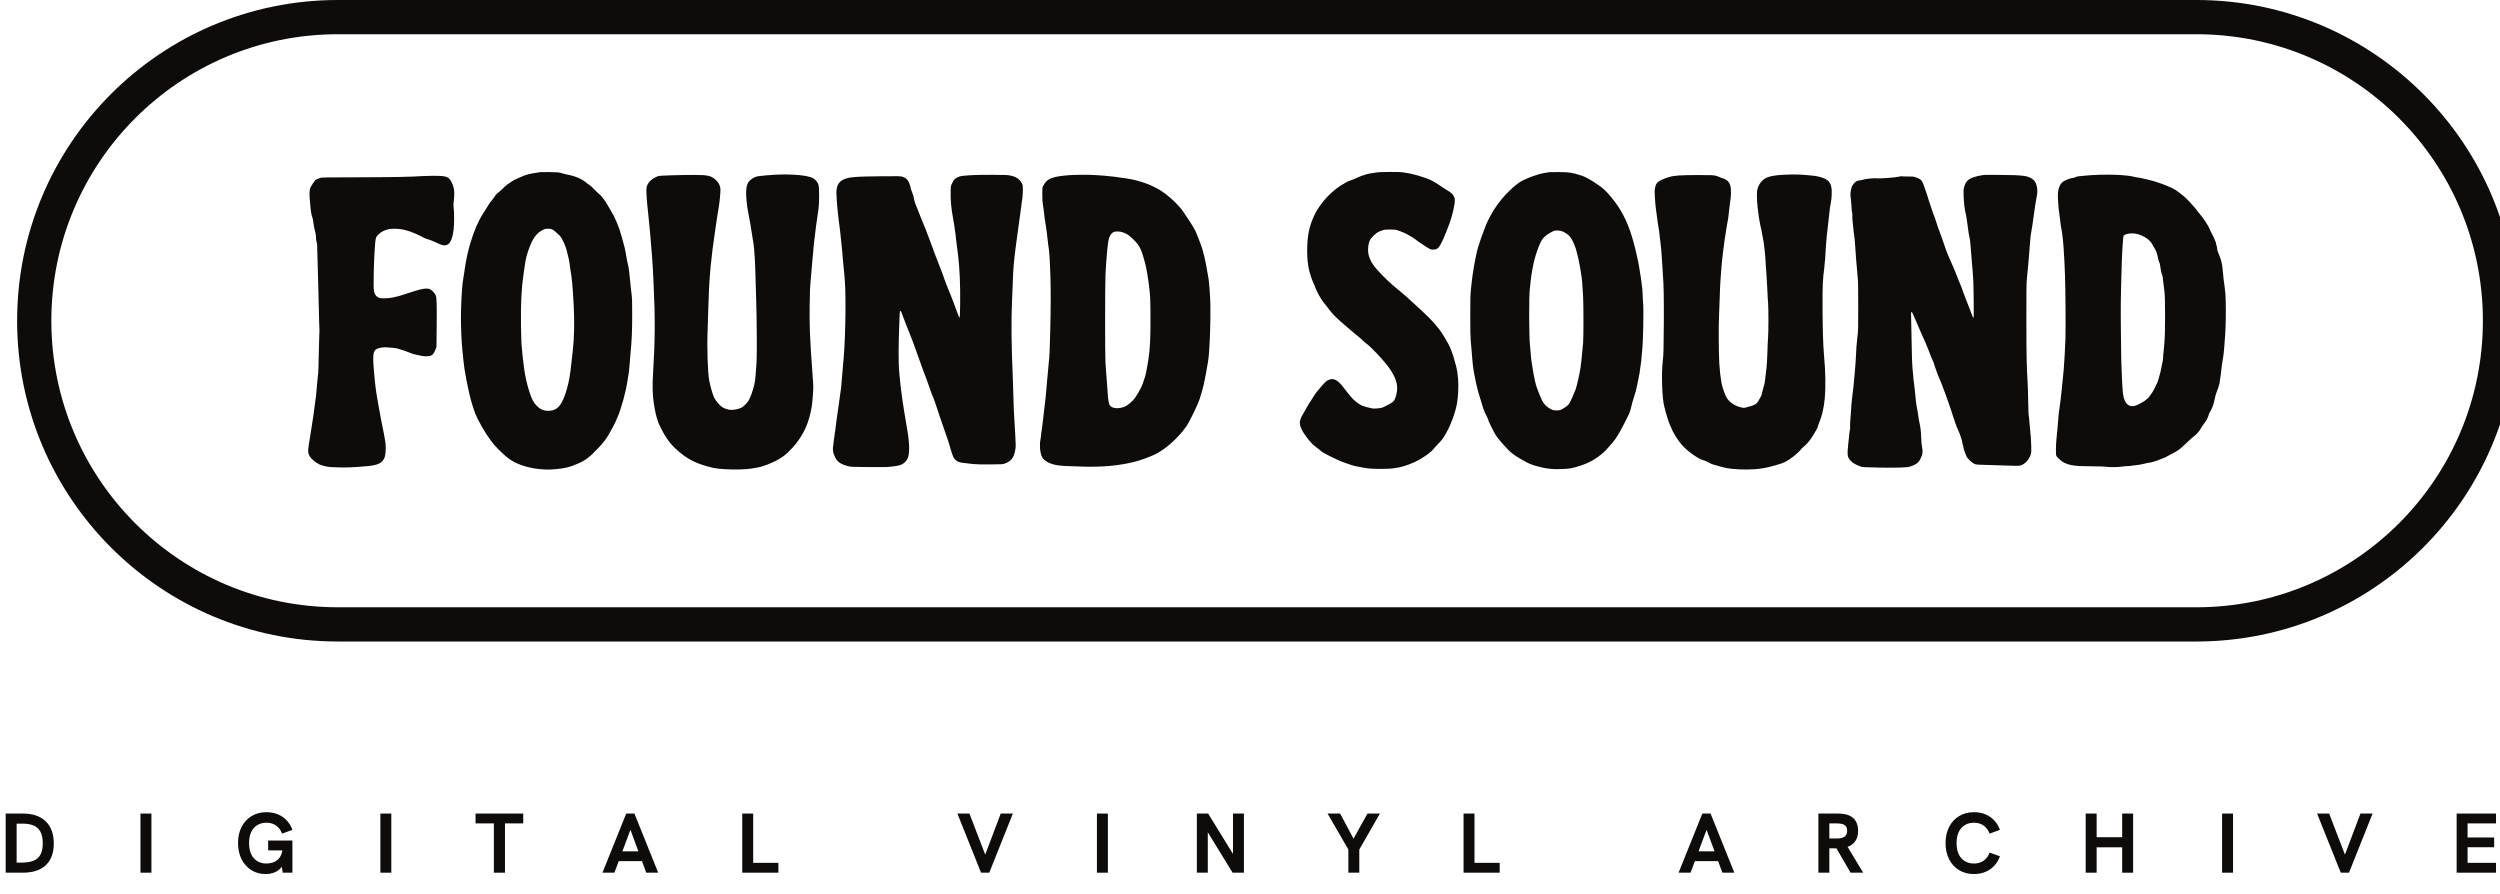
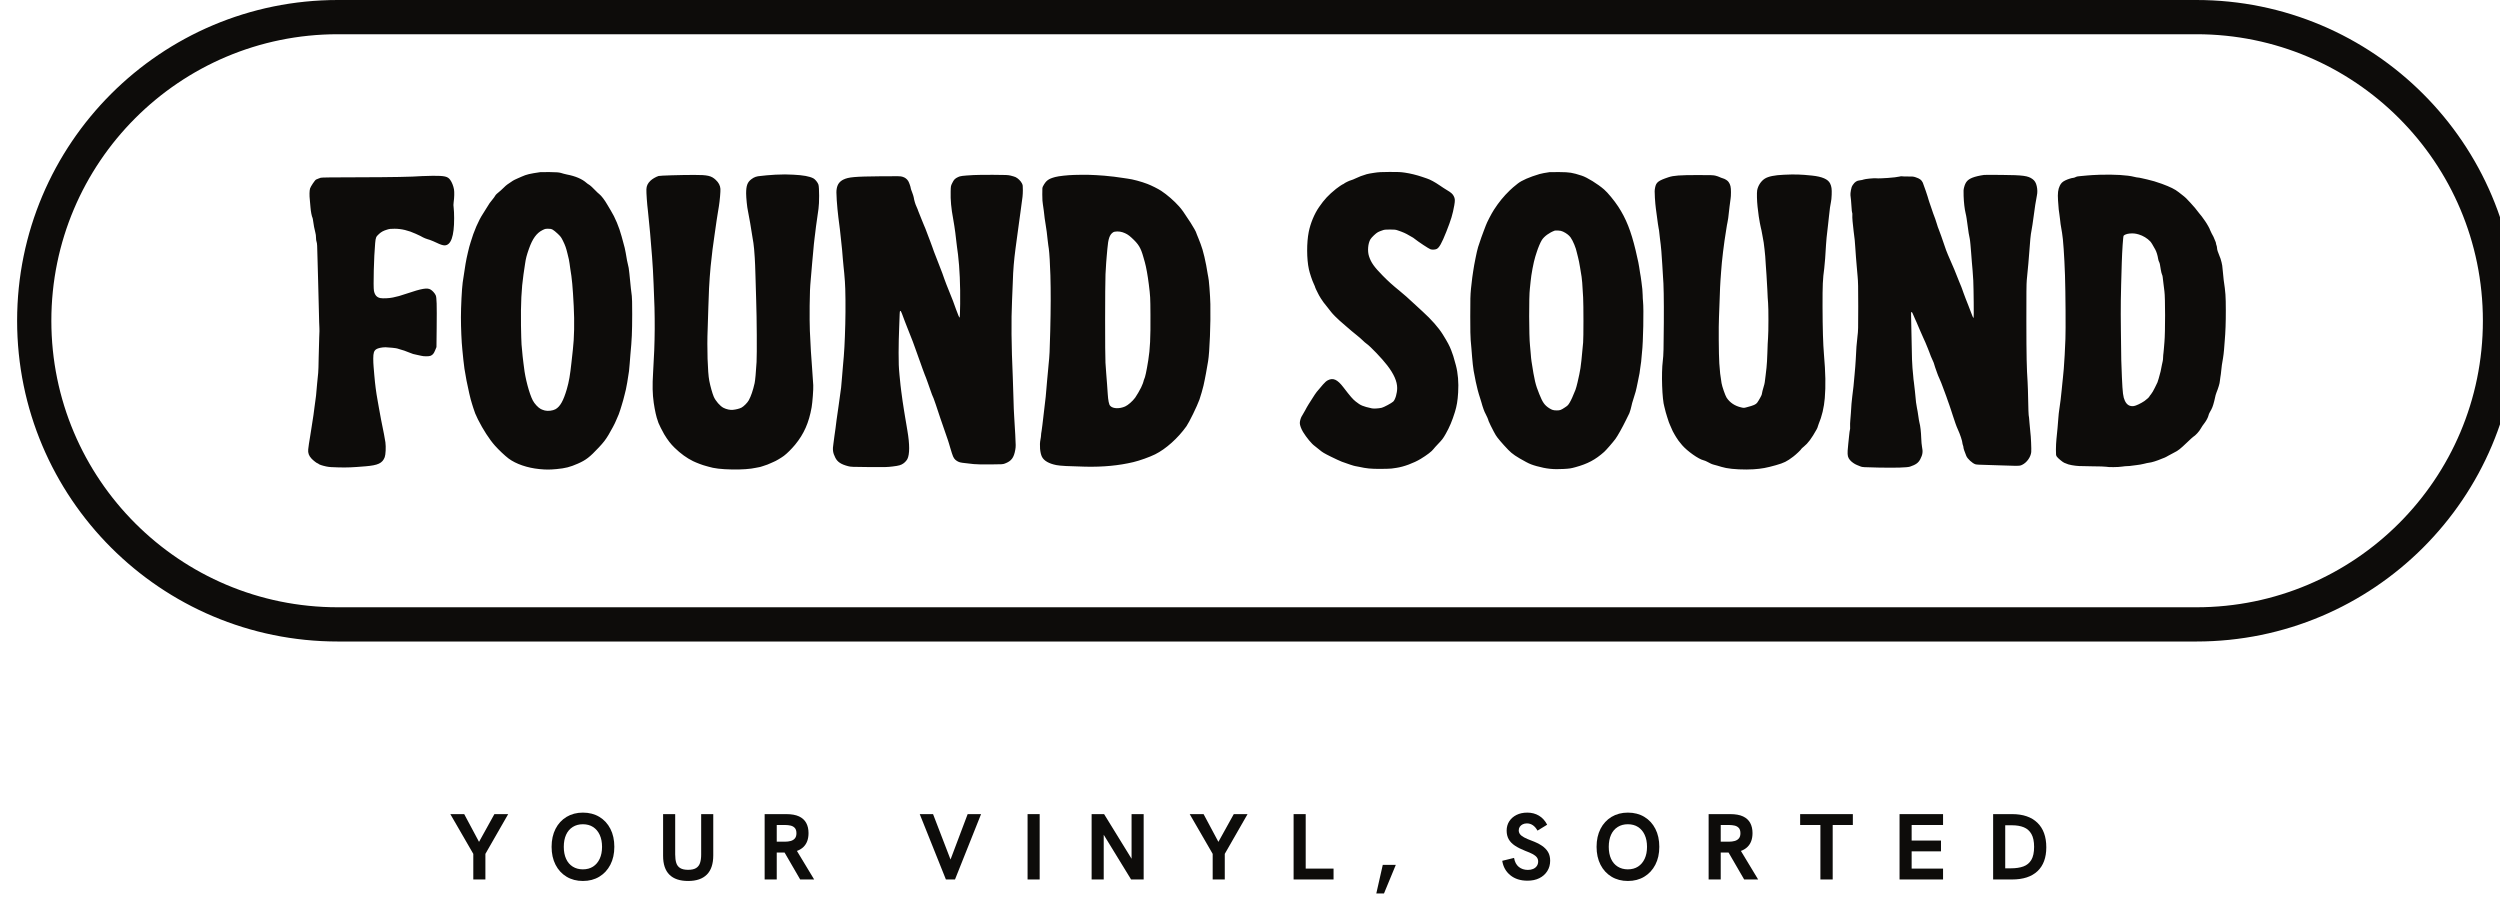
- <svg xmlns="http://www.w3.org/2000/svg" viewBox="0 0 839.82 300.00" role="img" aria-label="Found Sound">
+ <svg xmlns="http://www.w3.org/2000/svg" viewBox="0 0 839.82 303.00" role="img" aria-label="Found Sound">
  <rect x="11.500" y="5.750" width="828.320" height="204.000" rx="102.000" fill="none" stroke="#0D0C0A" stroke-width="11.500" />
  <g fill="#0D0C0A">
    <g transform="translate(103.500,57.750)">
      <g transform="scale(0.116414)">
        <g transform="translate(0,859) scale(0.1,-0.1)">
          <path d="M6705 8584 c-319 -47 -394 -65 -540 -129 -16 -7 -73 -32 -125 -55 -52 -22 -111 -51 -130 -64 -150 -97 -194 -129 -255 -191 -64 -64 -121 -114 -213 -190 -18 -15 -41 -44 -51 -64 -11 -20 -36 -56 -58 -81 -72 -84 -121 -153 -183 -261 -24 -41 -70 -114 -102 -163 -130 -196 -266 -511 -358 -826 -12 -41 -30 -102 -40 -135 -10 -33 -27 -105 -39 -160 -12 -55 -28 -129 -37 -165 -9 -36 -23 -107 -30 -159 -7 -52 -15 -104 -18 -115 -5 -23 -49 -308 -65 -426 -25 -181 -51 -700 -51 -1005 0 -311 17 -706 41 -935 11 -107 24 -238 29 -291 14 -157 40 -330 91 -599 19 -100 29 -145 80 -375 21 -99 61 -246 78 -295 5 -14 21 -65 36 -115 38 -126 69 -202 135 -335 146 -292 334 -582 491 -758 108 -122 290 -294 394 -372 210 -157 544 -272 889 -305 199 -19 290 -19 497 0 250 23 389 58 613 157 233 102 343 187 605 467 138 148 193 219 281 365 74 123 193 347 205 386 4 14 21 52 37 85 38 79 71 163 98 255 12 41 29 95 37 120 30 94 62 209 87 315 15 61 31 126 36 146 15 56 58 305 90 529 5 36 14 135 20 220 6 85 15 200 20 255 42 437 51 644 52 1165 0 316 -4 493 -11 530 -6 30 -18 129 -27 220 -8 91 -19 199 -24 240 -6 41 -14 126 -19 189 -6 63 -15 135 -20 160 -48 208 -51 223 -86 436 -16 97 -36 178 -75 315 -10 36 -30 110 -45 165 -70 262 -189 546 -310 740 -24 39 -69 115 -101 170 -78 136 -166 251 -232 305 -31 25 -72 62 -91 84 -76 82 -184 181 -211 192 -15 7 -45 28 -66 47 -125 112 -318 195 -565 242 -45 8 -86 18 -92 22 -6 3 -45 15 -86 25 -62 16 -121 20 -316 23 -132 2 -253 1 -270 -1z m352 -1660 c28 -15 94 -68 146 -118 87 -83 100 -101 152 -206 65 -131 92 -209 129 -365 15 -61 33 -137 41 -170 7 -33 17 -87 20 -120 3 -33 12 -98 20 -145 50 -293 70 -513 100 -1080 24 -458 15 -926 -25 -1260 -5 -47 -24 -211 -40 -365 -40 -374 -72 -559 -135 -776 -98 -334 -192 -501 -327 -577 -78 -43 -218 -60 -307 -37 -36 9 -87 28 -115 42 -76 39 -183 153 -232 248 -102 196 -221 646 -254 956 -7 63 -14 117 -16 121 -5 8 -38 332 -55 538 -5 63 -12 307 -16 542 -9 628 13 1075 72 1478 14 91 34 230 46 310 23 157 43 236 113 435 101 287 219 450 385 533 77 39 89 42 165 42 67 0 89 -4 133 -26z M13485 8510 c-93 -4 -206 -12 -250 -18 -44 -6 -120 -14 -170 -18 -124 -9 -189 -31 -273 -94 -115 -86 -152 -186 -152 -413 0 -119 29 -409 50 -492 21 -88 112 -613 136 -790 7 -55 18 -120 24 -145 5 -25 14 -103 20 -175 5 -71 14 -186 19 -255 6 -69 15 -312 21 -540 6 -228 15 -539 20 -690 18 -508 24 -1547 11 -1775 -18 -304 -39 -529 -56 -610 -46 -207 -105 -379 -169 -495 -39 -72 -148 -180 -212 -213 -58 -29 -151 -53 -247 -63 -79 -8 -183 14 -270 58 -98 49 -229 199 -282 323 -41 98 -97 295 -129 460 -46 236 -69 959 -46 1490 5 127 14 415 20 640 6 226 15 469 20 540 5 72 14 216 20 320 9 162 32 387 80 795 6 47 17 128 25 180 8 52 23 163 34 245 36 271 40 299 60 420 11 66 27 165 35 220 9 55 23 141 31 190 25 154 48 423 43 496 -7 97 -51 181 -136 260 -126 118 -233 143 -622 142 -398 0 -991 -18 -1028 -31 -82 -27 -181 -86 -234 -137 -78 -76 -112 -148 -116 -246 -5 -87 21 -450 43 -614 8 -60 19 -173 25 -250 6 -77 15 -169 20 -205 6 -36 14 -123 19 -195 15 -205 40 -506 56 -680 8 -88 19 -257 25 -375 6 -118 15 -307 20 -420 47 -953 43 -1648 -15 -2555 -23 -363 -17 -618 19 -870 33 -222 75 -412 117 -520 10 -28 19 -54 19 -58 0 -13 124 -260 165 -327 101 -167 188 -281 302 -391 171 -167 354 -299 531 -385 98 -48 284 -118 357 -135 22 -5 60 -16 85 -24 163 -51 371 -76 691 -82 264 -5 533 14 675 48 45 10 90 19 100 19 11 0 60 14 109 31 50 16 108 36 130 44 22 7 67 27 100 43 33 16 70 33 83 37 43 13 216 115 292 172 92 69 221 198 324 322 255 311 397 632 476 1079 25 144 53 524 47 636 -11 194 -28 446 -37 541 -17 168 -45 654 -61 1030 -6 143 -9 454 -6 725 5 401 10 519 32 760 14 157 32 368 40 470 9 102 22 248 30 325 7 77 17 176 20 220 3 44 12 123 20 175 8 52 16 124 20 160 3 36 12 115 21 175 38 279 56 408 72 510 25 160 24 615 -1 697 -18 60 -95 156 -146 182 -113 59 -294 92 -581 106 -210 10 -255 10 -515 0z M19200 8499 c-324 -19 -378 -26 -443 -57 -90 -42 -120 -72 -168 -170 -43 -87 -43 -87 -47 -240 -7 -254 15 -494 73 -802 13 -69 28 -161 34 -205 6 -44 18 -129 27 -190 8 -60 22 -175 30 -255 8 -80 16 -151 19 -158 3 -7 16 -104 29 -215 47 -386 69 -894 62 -1426 -3 -211 -9 -387 -12 -390 -13 -12 -41 49 -107 233 -38 105 -77 214 -87 241 -38 102 -174 441 -190 475 -10 19 -37 91 -60 160 -46 136 -53 156 -172 460 -136 347 -145 372 -176 465 -17 50 -42 119 -57 155 -15 36 -44 112 -65 170 -52 144 -106 280 -124 315 -8 17 -34 80 -57 140 -43 113 -80 206 -105 262 -8 17 -14 36 -14 42 0 6 -15 42 -34 79 -32 65 -67 179 -81 272 -4 25 -25 89 -46 144 -22 54 -39 106 -39 116 0 32 -47 165 -72 206 -40 62 -91 101 -163 123 -64 20 -83 20 -638 15 -749 -7 -923 -23 -1072 -96 -110 -55 -169 -136 -191 -261 -12 -71 -12 -114 1 -337 9 -140 30 -363 47 -495 17 -132 36 -287 44 -345 7 -58 22 -195 33 -305 11 -110 25 -238 30 -285 6 -47 15 -161 21 -255 6 -93 16 -195 21 -225 5 -30 14 -113 19 -185 5 -71 14 -182 20 -245 17 -192 23 -812 11 -1230 -14 -532 -30 -829 -66 -1195 -8 -82 -21 -244 -30 -360 -8 -115 -19 -239 -24 -275 -5 -36 -21 -150 -35 -255 -14 -104 -32 -235 -40 -290 -50 -340 -74 -515 -86 -629 -6 -54 -13 -102 -15 -106 -3 -5 -10 -55 -16 -112 -5 -56 -19 -159 -30 -228 -29 -176 -17 -265 54 -406 63 -125 167 -193 372 -246 75 -20 115 -21 593 -25 480 -4 525 -3 690 17 183 22 242 39 313 90 43 31 91 84 112 125 68 133 68 428 1 815 -8 47 -21 126 -29 175 -8 50 -25 153 -39 230 -14 77 -30 174 -35 215 -6 41 -22 147 -36 235 -14 88 -32 221 -40 295 -8 74 -17 149 -20 165 -3 17 -17 151 -30 299 -21 229 -25 324 -25 640 0 204 7 515 15 691 8 176 15 361 15 412 0 127 26 137 66 24 25 -69 63 -172 79 -211 7 -19 42 -107 76 -195 34 -88 73 -187 87 -220 36 -85 107 -272 147 -390 19 -55 46 -131 61 -170 14 -38 32 -88 39 -110 8 -22 26 -71 40 -110 14 -38 42 -117 62 -175 20 -58 49 -136 65 -175 16 -38 33 -81 38 -95 5 -14 27 -77 51 -140 23 -63 59 -164 79 -225 36 -106 51 -143 90 -230 10 -22 37 -98 60 -170 59 -184 207 -619 280 -825 34 -96 68 -195 76 -220 7 -25 20 -65 28 -90 7 -25 23 -76 34 -115 78 -263 92 -296 152 -354 22 -21 65 -48 97 -60 55 -21 91 -26 428 -62 80 -8 240 -12 479 -10 351 3 361 3 423 26 188 71 260 167 300 400 16 94 15 119 -1 430 -9 182 -23 418 -31 525 -8 107 -17 330 -20 495 -3 165 -13 449 -20 630 -42 944 -48 1645 -22 2220 9 187 19 439 23 560 8 312 33 607 77 940 9 66 24 176 33 245 17 138 28 213 72 530 17 118 33 240 37 270 3 30 12 98 20 150 42 283 49 357 50 490 0 139 -1 147 -28 202 -33 67 -117 148 -185 179 -26 11 -87 30 -137 42 -84 19 -120 21 -510 23 -231 1 -485 -2 -565 -7z M22110 8503 c-196 -5 -450 -33 -550 -60 -201 -54 -265 -103 -353 -266 -21 -40 -22 -53 -21 -242 1 -141 6 -224 17 -280 9 -44 21 -129 27 -190 13 -131 35 -300 55 -410 17 -90 42 -283 55 -425 6 -52 14 -122 19 -155 5 -33 12 -78 15 -100 16 -108 38 -465 46 -770 13 -474 12 -921 -5 -1620 -13 -560 -21 -713 -46 -940 -5 -49 -14 -144 -19 -210 -6 -66 -17 -185 -25 -265 -7 -80 -17 -185 -20 -235 -7 -117 -31 -350 -51 -494 -23 -178 -54 -436 -64 -546 -5 -55 -16 -136 -24 -180 -9 -44 -16 -99 -16 -123 0 -24 -7 -78 -16 -120 -33 -158 -14 -391 42 -502 57 -115 202 -198 416 -240 108 -22 350 -35 838 -46 510 -11 965 32 1384 132 185 44 467 145 627 224 310 153 661 468 904 810 79 112 307 578 376 770 28 76 105 344 117 405 6 28 22 104 36 170 22 104 41 207 97 535 43 257 77 1101 65 1646 -5 248 -43 735 -61 782 -3 7 -9 43 -15 80 -53 349 -135 699 -205 872 -15 36 -41 106 -60 155 -18 50 -40 104 -49 120 -9 17 -16 36 -16 43 0 20 -88 180 -165 297 -207 318 -250 378 -333 471 -143 161 -343 334 -515 448 -88 58 -277 153 -397 199 -179 69 -431 136 -565 152 -27 3 -88 12 -135 20 -134 23 -392 54 -545 66 -356 27 -520 31 -865 22z m1392 -1654 c103 -35 170 -74 258 -156 206 -188 267 -289 345 -568 8 -27 26 -90 40 -140 39 -139 83 -382 115 -640 43 -349 44 -356 47 -880 5 -666 -11 -986 -63 -1310 -52 -323 -89 -494 -120 -553 -7 -15 -14 -35 -14 -45 0 -17 -31 -99 -72 -187 -31 -66 -137 -249 -172 -295 -77 -104 -207 -217 -291 -254 -159 -70 -345 -65 -421 11 -28 28 -37 48 -53 123 -11 50 -22 149 -26 220 -3 72 -13 202 -20 290 -8 88 -19 232 -25 320 -6 88 -15 223 -21 300 -14 181 -13 2262 1 2550 12 233 28 471 35 525 3 19 12 114 19 210 24 292 64 409 165 477 47 32 183 33 273 2z M3285 8469 c-297 -22 -852 -32 -1825 -34 -756 -1 -1074 -5 -1095 -13 -16 -6 -50 -18 -74 -27 -24 -9 -52 -20 -62 -26 -33 -17 -156 -201 -173 -258 -18 -63 -21 -201 -6 -330 6 -47 14 -144 19 -216 9 -118 36 -258 59 -302 5 -10 12 -47 16 -83 10 -91 43 -263 65 -340 12 -41 19 -95 19 -145 0 -53 6 -95 17 -125 15 -39 19 -102 26 -455 4 -225 13 -540 19 -700 6 -159 15 -515 20 -790 5 -275 13 -517 16 -539 4 -21 2 -138 -5 -260 -6 -121 -13 -390 -16 -596 -2 -206 -9 -404 -14 -440 -6 -36 -19 -175 -31 -310 -28 -331 -37 -425 -50 -490 -6 -30 -17 -113 -25 -185 -8 -71 -21 -175 -30 -230 -26 -165 -43 -273 -65 -420 -12 -77 -27 -176 -35 -220 -20 -111 -45 -278 -52 -352 -10 -104 19 -184 96 -266 49 -53 157 -137 177 -137 6 0 17 -6 23 -14 17 -20 112 -52 226 -76 82 -17 148 -22 365 -27 260 -5 377 0 768 32 361 30 486 89 553 263 27 72 38 292 20 428 -12 88 -66 375 -96 509 -9 39 -23 108 -31 155 -26 153 -52 294 -63 345 -6 28 -20 106 -31 175 -12 69 -27 161 -35 205 -8 44 -19 123 -25 175 -6 52 -15 129 -20 170 -5 41 -14 136 -20 210 -6 74 -15 182 -20 240 -6 58 -10 164 -10 235 1 160 20 222 85 267 47 33 165 58 270 58 71 0 321 -26 336 -35 4 -3 40 -14 81 -25 88 -23 159 -48 253 -87 96 -41 158 -60 240 -73 39 -7 93 -18 120 -26 66 -19 222 -20 266 -1 65 27 96 63 135 160 l38 92 6 540 c7 701 1 894 -28 956 -28 61 -94 133 -149 165 -96 57 -252 30 -693 -119 -204 -68 -242 -79 -394 -111 -107 -23 -286 -31 -360 -17 -102 19 -161 85 -186 209 -23 114 -1 996 35 1375 16 169 23 185 112 267 66 61 128 94 236 126 67 20 102 24 213 24 196 0 401 -49 609 -145 133 -61 152 -70 209 -103 33 -18 94 -42 135 -54 42 -11 93 -29 113 -39 21 -11 42 -19 48 -19 6 0 51 -20 100 -45 100 -49 177 -75 227 -75 186 0 278 262 277 785 0 116 -6 248 -13 295 -9 66 -10 103 -1 165 19 131 23 293 10 370 -17 98 -60 208 -110 276 -72 99 -160 119 -500 117 -118 -1 -260 -5 -315 -9z" />
        </g>
      </g>
      <g transform="translate(333.143,0) scale(0.117647)">
        <g transform="translate(0,850) scale(0.1,-0.1)">
          <path d="M2120 8474 c-85 -12 -180 -30 -210 -39 -141 -43 -210 -69 -306 -115 -56 -27 -122 -54 -146 -59 -43 -10 -169 -71 -199 -97 -8 -8 -19 -14 -24 -14 -12 0 -144 -88 -200 -134 -221 -179 -333 -300 -484 -518 -135 -194 -246 -462 -296 -710 -62 -311 -60 -774 4 -1068 24 -111 95 -325 138 -412 18 -38 33 -71 33 -75 0 -17 54 -139 85 -192 19 -33 35 -63 35 -68 0 -9 93 -152 130 -201 11 -15 60 -76 108 -136 48 -60 97 -122 110 -140 32 -44 183 -197 239 -243 26 -21 115 -98 198 -172 82 -73 206 -177 275 -231 69 -54 152 -126 185 -160 33 -34 85 -79 116 -100 105 -73 442 -425 587 -616 190 -247 282 -458 282 -643 0 -152 -53 -333 -114 -390 -49 -45 -266 -161 -328 -176 -89 -20 -224 -28 -278 -17 -262 57 -322 83 -463 195 -87 69 -148 140 -356 411 -168 219 -290 274 -438 198 -46 -24 -80 -53 -140 -121 -184 -211 -196 -226 -294 -381 -37 -58 -90 -141 -118 -185 -28 -44 -73 -123 -99 -175 -27 -52 -63 -115 -80 -139 -39 -53 -72 -155 -72 -221 0 -61 37 -162 92 -255 96 -158 249 -343 332 -400 24 -16 87 -66 139 -111 83 -70 125 -95 319 -192 123 -61 266 -127 318 -147 144 -54 360 -125 382 -125 11 0 58 -9 106 -20 214 -48 337 -60 608 -60 143 1 288 5 324 10 36 5 99 14 140 20 208 30 495 137 690 255 179 108 321 217 366 280 16 22 74 87 130 145 123 128 144 157 220 290 110 195 183 367 263 625 53 172 78 319 92 555 18 286 -5 555 -65 780 -70 258 -83 299 -132 425 -50 131 -101 227 -244 458 -119 191 -323 423 -569 646 -47 42 -155 141 -240 221 -188 176 -287 263 -407 361 -229 187 -331 279 -495 445 -247 251 -335 375 -394 558 -47 147 -29 363 41 482 32 54 160 177 215 204 22 12 75 34 118 48 69 25 89 27 226 27 132 0 159 -3 220 -24 149 -50 228 -85 331 -147 59 -35 110 -64 112 -64 2 0 22 -15 45 -34 104 -83 398 -278 446 -294 50 -18 130 -14 177 7 73 33 147 164 277 492 137 347 181 493 228 757 24 140 22 188 -15 260 -31 62 -80 105 -191 170 -50 29 -148 93 -220 143 -127 87 -264 162 -355 191 -25 8 -85 29 -135 46 -155 53 -345 100 -495 121 -123 18 -189 21 -435 20 -248 -1 -313 -5 -445 -25z M7135 8494 c-126 -18 -231 -38 -290 -55 -284 -84 -508 -181 -621 -271 -125 -100 -156 -126 -229 -196 -170 -163 -317 -343 -451 -552 -74 -114 -202 -362 -231 -445 -12 -33 -40 -107 -63 -165 -37 -92 -91 -247 -159 -455 -11 -33 -27 -96 -36 -140 -10 -44 -26 -120 -36 -170 -26 -122 -57 -294 -69 -385 -6 -41 -17 -118 -25 -170 -8 -52 -25 -196 -37 -320 -19 -203 -21 -282 -21 -800 0 -366 4 -609 12 -670 6 -52 15 -160 21 -240 5 -80 14 -192 20 -250 6 -58 14 -152 20 -210 5 -58 16 -139 24 -180 37 -190 49 -250 61 -315 20 -110 81 -342 122 -460 14 -38 30 -92 37 -120 37 -139 89 -284 121 -335 26 -41 85 -181 85 -202 0 -11 109 -233 148 -303 9 -16 35 -61 56 -100 39 -69 186 -242 361 -424 111 -115 226 -193 508 -345 100 -54 173 -82 299 -117 282 -78 474 -98 771 -81 174 10 206 15 337 51 350 96 568 212 821 437 57 51 243 265 320 368 63 85 199 328 303 541 49 99 92 187 96 195 13 28 60 187 60 207 0 11 9 48 20 84 109 343 103 322 160 599 56 274 59 287 65 360 4 36 13 99 20 140 8 41 17 120 20 175 4 55 11 134 16 175 34 270 53 1245 29 1450 -5 47 -10 130 -10 185 -1 55 -5 132 -10 170 -5 39 -16 131 -25 205 -8 74 -18 142 -21 150 -3 8 -11 57 -19 110 -36 248 -54 340 -126 640 -133 555 -272 905 -497 1250 -112 171 -299 398 -403 488 -182 158 -486 346 -639 395 -272 88 -339 99 -635 102 -137 2 -263 1 -280 -1z m381 -1699 c93 -44 169 -102 214 -163 69 -95 158 -310 181 -437 5 -27 21 -90 35 -140 14 -49 39 -173 55 -275 17 -102 37 -225 45 -275 13 -83 20 -170 44 -590 12 -202 12 -1166 0 -1285 -16 -162 -39 -400 -49 -513 -14 -144 -38 -304 -61 -402 -10 -44 -33 -145 -50 -225 -18 -80 -45 -176 -60 -215 -77 -192 -121 -290 -165 -363 -44 -73 -55 -85 -141 -141 -108 -72 -134 -81 -229 -81 -92 0 -136 13 -215 64 -133 86 -187 164 -283 404 -110 271 -137 388 -221 932 -8 52 -18 145 -21 205 -4 61 -13 171 -22 245 -30 266 -33 1417 -4 1625 6 44 16 136 21 204 16 192 85 558 135 716 13 39 30 95 40 125 39 125 105 281 147 346 68 106 214 212 368 268 8 3 51 4 96 2 61 -3 94 -10 140 -31z M13820 8419 c-265 -11 -442 -48 -542 -111 -108 -68 -196 -202 -219 -335 -12 -71 -7 -300 11 -463 21 -196 50 -399 64 -455 9 -32 16 -69 16 -80 0 -12 6 -41 14 -66 8 -24 26 -111 40 -194 14 -82 33 -188 42 -234 8 -46 19 -134 24 -195 6 -61 14 -151 20 -201 5 -49 12 -155 15 -235 4 -80 13 -215 21 -300 7 -85 18 -274 24 -420 5 -146 15 -312 21 -370 14 -135 13 -850 -1 -1000 -6 -63 -15 -252 -19 -420 -5 -168 -16 -361 -25 -430 -8 -69 -20 -170 -26 -225 -18 -169 -29 -238 -50 -300 -23 -71 -60 -218 -60 -241 0 -18 -89 -179 -129 -232 -39 -53 -100 -80 -304 -133 -74 -20 -80 -20 -150 -4 -184 41 -328 137 -421 280 -38 58 -129 320 -144 415 -37 228 -47 310 -64 565 -16 252 -22 1067 -9 1315 6 113 16 367 21 565 6 198 15 412 21 475 5 63 14 183 19 265 18 293 83 823 140 1160 11 61 22 135 26 165 4 30 11 66 16 80 10 27 27 153 58 445 11 105 25 210 31 235 6 24 10 105 10 180 1 148 -15 217 -68 292 -29 43 -105 90 -173 108 -25 7 -63 21 -85 33 -22 11 -71 28 -110 38 -63 17 -116 19 -505 19 -520 0 -696 -13 -840 -61 -298 -99 -356 -145 -386 -301 -14 -73 -15 -109 -5 -288 7 -113 19 -248 27 -300 14 -94 31 -218 59 -441 8 -64 18 -127 23 -140 5 -13 12 -62 16 -109 4 -47 13 -130 21 -185 27 -185 55 -508 65 -735 5 -124 14 -273 20 -332 20 -203 28 -675 24 -1323 -4 -744 -9 -929 -29 -1087 -46 -357 -20 -1113 45 -1317 11 -35 20 -71 20 -79 0 -9 9 -43 19 -76 10 -34 29 -95 41 -136 31 -103 69 -212 80 -225 4 -5 19 -39 33 -75 26 -68 61 -138 102 -205 13 -22 31 -52 40 -67 31 -56 98 -146 172 -231 147 -170 468 -398 608 -430 33 -8 83 -28 111 -45 75 -44 142 -73 204 -87 30 -7 69 -18 85 -23 61 -21 172 -51 245 -66 179 -37 533 -54 785 -37 232 15 372 41 640 117 234 67 309 104 495 245 80 60 230 203 230 219 0 5 31 34 70 65 121 97 223 234 367 493 17 31 32 65 32 76 1 10 12 44 25 75 94 220 154 475 176 741 29 353 22 722 -24 1255 -25 290 -38 736 -40 1360 -1 619 6 781 49 1095 14 102 38 424 50 665 5 110 19 246 60 590 9 72 20 175 25 230 18 184 41 349 56 405 9 31 18 122 21 210 6 163 -4 233 -44 318 -59 124 -227 197 -523 228 -323 33 -479 38 -800 23z M22845 8419 c-143 -5 -303 -14 -355 -20 -52 -6 -140 -15 -195 -18 -75 -5 -111 -12 -143 -29 -23 -12 -54 -22 -68 -22 -37 0 -155 -37 -224 -71 -83 -40 -125 -81 -161 -157 -49 -104 -62 -210 -49 -417 13 -205 27 -346 39 -394 5 -20 12 -76 16 -126 6 -84 23 -200 60 -405 31 -165 65 -666 84 -1215 16 -466 23 -1577 12 -1815 -6 -118 -16 -325 -21 -460 -6 -135 -18 -312 -26 -395 -8 -82 -19 -199 -25 -260 -5 -60 -11 -121 -14 -135 -2 -14 -12 -104 -20 -200 -16 -181 -44 -405 -70 -570 -9 -52 -20 -156 -25 -230 -10 -155 -34 -413 -55 -608 -8 -74 -15 -208 -15 -298 0 -161 1 -165 26 -204 28 -42 166 -157 212 -176 103 -44 137 -54 217 -68 157 -26 192 -28 570 -32 214 -1 387 -7 410 -13 60 -16 346 -13 450 4 50 8 122 15 160 15 39 0 89 5 112 10 23 5 90 14 150 19 59 6 153 22 208 37 55 14 116 28 135 29 81 7 240 57 385 120 17 7 45 18 63 24 18 6 70 33 115 60 45 27 121 67 168 90 105 50 171 102 366 289 84 80 160 151 171 156 65 37 178 160 218 238 20 38 70 113 113 166 44 56 99 162 107 207 3 22 21 65 39 95 66 110 87 166 126 318 21 86 39 162 39 170 0 8 11 40 24 71 50 121 95 271 96 321 0 19 7 71 15 115 9 44 20 130 25 190 12 126 20 182 50 350 11 66 25 176 30 245 5 69 14 179 19 245 23 263 33 546 32 875 -1 424 -7 508 -61 875 -5 33 -16 146 -25 252 -10 129 -22 211 -35 249 -11 31 -20 64 -20 73 0 9 -16 55 -36 101 -50 118 -74 195 -74 240 0 21 -7 54 -15 73 -8 20 -15 47 -15 60 0 12 -9 40 -20 62 -11 21 -25 54 -31 74 -6 20 -15 41 -19 46 -12 15 -100 190 -100 199 0 20 -84 172 -140 251 -90 129 -108 152 -170 225 -31 36 -64 78 -74 94 -10 16 -31 43 -47 60 -15 17 -74 83 -131 147 -92 105 -152 161 -236 224 -15 11 -59 45 -97 76 -106 84 -234 148 -480 239 -142 52 -296 98 -420 125 -44 10 -116 26 -159 36 -44 11 -93 19 -108 19 -16 0 -63 9 -106 20 -191 49 -560 71 -977 59z m1113 -1705 c121 -37 241 -109 325 -198 28 -29 72 -101 143 -231 37 -68 67 -166 84 -273 5 -29 16 -65 25 -79 9 -14 21 -49 25 -77 5 -28 16 -95 25 -150 9 -54 23 -113 32 -130 17 -32 24 -76 43 -261 6 -60 18 -162 28 -225 25 -166 25 -1180 1 -1440 -10 -96 -17 -188 -17 -205 1 -16 -4 -64 -10 -105 -6 -41 -12 -104 -12 -140 0 -36 -5 -81 -10 -100 -6 -19 -17 -71 -25 -115 -34 -184 -33 -180 -91 -385 -15 -52 -30 -102 -35 -110 -4 -8 -37 -76 -73 -150 -38 -80 -84 -157 -110 -188 -25 -30 -46 -57 -46 -62 0 -15 -79 -88 -141 -131 -99 -68 -247 -138 -305 -145 -119 -15 -201 35 -256 153 -50 111 -63 208 -84 668 -19 424 -20 450 -29 1340 -8 708 -5 910 25 1928 11 354 38 756 53 775 22 28 94 55 167 62 102 10 170 3 268 -26z M19540 8414 c-132 -18 -258 -48 -335 -79 -138 -56 -197 -124 -236 -272 -18 -70 -20 -97 -15 -248 7 -194 28 -374 56 -490 11 -45 25 -114 30 -155 34 -252 42 -307 59 -420 11 -69 24 -138 30 -155 5 -16 14 -95 21 -175 6 -80 15 -188 20 -240 5 -52 14 -169 20 -260 6 -91 15 -199 21 -240 5 -41 14 -167 19 -280 11 -239 19 -1070 10 -1070 -12 0 -44 66 -75 159 -18 53 -52 141 -75 196 -23 55 -58 143 -77 195 -20 52 -47 124 -60 160 -14 36 -31 85 -39 110 -8 25 -18 54 -24 65 -5 11 -34 81 -64 155 -30 74 -69 171 -86 215 -18 44 -40 100 -50 125 -10 25 -57 135 -106 245 -127 291 -130 299 -270 715 -31 90 -64 180 -74 200 -10 19 -32 84 -49 143 -17 60 -38 125 -47 145 -23 54 -90 242 -125 352 -17 52 -36 109 -43 125 -7 17 -17 46 -21 65 -11 55 -145 450 -167 495 -40 80 -85 113 -209 154 -58 19 -86 22 -205 20 -77 -2 -153 1 -171 5 -20 5 -51 2 -85 -8 -91 -26 -565 -61 -662 -48 -61 7 -316 -18 -356 -35 -19 -9 -67 -19 -106 -23 -88 -8 -145 -44 -201 -128 -32 -47 -43 -77 -57 -154 -11 -55 -16 -116 -13 -144 3 -27 10 -92 16 -144 6 -52 13 -148 16 -214 3 -65 10 -127 16 -139 7 -11 9 -43 6 -72 -6 -55 11 -258 37 -460 31 -232 36 -281 46 -450 6 -93 15 -222 20 -285 6 -63 14 -171 20 -240 5 -69 18 -208 27 -310 15 -155 18 -294 18 -865 0 -646 -1 -689 -22 -855 -22 -167 -38 -390 -49 -660 -2 -69 -9 -161 -14 -205 -5 -44 -14 -147 -20 -230 -13 -179 -45 -483 -65 -615 -14 -96 -32 -308 -40 -480 -2 -52 -9 -142 -16 -200 -6 -58 -9 -138 -6 -179 3 -44 1 -83 -5 -94 -5 -10 -16 -89 -24 -176 -8 -86 -19 -190 -24 -231 -6 -41 -13 -127 -17 -191 -7 -139 7 -196 65 -265 45 -55 131 -116 203 -144 30 -12 77 -31 104 -42 46 -19 82 -21 498 -30 504 -10 828 -1 912 27 164 55 238 108 292 212 68 131 79 213 49 355 -9 44 -19 151 -22 245 -6 182 -26 356 -51 443 -8 30 -23 118 -33 195 -10 77 -28 181 -39 230 -20 93 -29 165 -56 465 -9 96 -23 213 -30 260 -8 47 -17 130 -20 185 -4 55 -13 156 -21 225 -10 84 -18 325 -24 738 -5 337 -12 663 -15 725 -10 175 14 183 74 27 18 -47 37 -90 41 -95 5 -6 23 -46 41 -90 17 -43 35 -86 40 -94 4 -9 29 -65 54 -126 61 -143 84 -196 96 -218 22 -42 103 -229 130 -302 16 -44 36 -94 44 -112 8 -17 15 -35 15 -40 0 -11 52 -135 89 -213 17 -36 31 -72 31 -80 0 -8 14 -53 31 -100 16 -47 42 -118 56 -158 13 -41 43 -113 65 -160 22 -48 45 -103 52 -122 7 -19 30 -80 51 -135 21 -55 46 -122 56 -150 10 -27 30 -81 44 -120 14 -38 32 -90 40 -115 8 -25 26 -76 41 -115 14 -38 32 -90 39 -115 7 -25 35 -110 62 -190 28 -80 62 -183 77 -229 15 -46 46 -122 68 -170 58 -122 128 -334 128 -385 0 -13 7 -40 15 -59 8 -20 15 -50 15 -67 0 -25 32 -121 81 -240 34 -83 174 -211 259 -238 32 -10 124 -15 325 -19 154 -3 352 -9 440 -14 88 -5 239 -9 336 -10 172 -1 176 0 234 27 133 63 246 222 260 364 8 75 -10 475 -25 565 -5 33 -17 154 -25 269 -8 114 -18 213 -23 220 -4 6 -10 189 -14 406 -4 217 -11 463 -17 545 -26 380 -34 738 -35 1730 -1 761 2 1083 11 1170 35 347 63 659 73 815 17 270 41 512 61 598 13 60 46 278 64 422 24 199 65 459 91 583 19 91 17 175 -4 272 -22 96 -56 153 -120 200 -129 95 -270 114 -882 119 -256 3 -481 2 -500 0z" />
        </g>
      </g>
    </g>
  </g>
-   <g fill="#0D0C0A" transform="translate(0.000,293.160)">
-     <g transform="translate(0.000,0) scale(0.0285,-0.0285)">
-       <path d="M67 0V697H270Q444 697 539.0 605.0Q634 513 634 343Q634 177 540.0 88.5Q446 0 269 0ZM196 119H256Q335 119 390.0 139.0Q445 159 474.5 209.0Q504 259 504 348Q504 434 475.5 484.5Q447 535 394.5 556.5Q342 578 268 578H196Z" />
+   <g fill="#0D0C0A" transform="translate(151.152,295.440)">
+     <g transform="translate(0.000,0) scale(0.0315,-0.0315)">
+       <path d="M249 0V273L4 697H152L310 401L474 697H621L378 273V0Z" />
    </g>
-     <g transform="translate(45.281,0) scale(0.0285,-0.0285)">
+     <g transform="translate(32.917,0) scale(0.0315,-0.0315)">
+       <path d="M373 -16Q274 -16 198.5 29.5Q123 75 81.0 157.0Q39 239 39 348Q39 458 81.0 540.0Q123 622 198.5 667.5Q274 713 373 713Q473 713 548.5 667.5Q624 622 666.0 540.0Q708 458 708 348Q708 239 665.5 157.0Q623 75 547.5 29.5Q472 -16 373 -16ZM372 108Q436 108 481.5 137.5Q527 167 552.0 221.0Q577 275 577 348Q577 422 552.0 476.0Q527 530 481.5 559.5Q436 589 372 589Q311 589 264.5 560.0Q218 531 193.5 477.0Q169 423 169 348Q169 274 193.5 220.0Q218 166 264.5 137.0Q311 108 372 108Z" />
+     </g>
+     <g transform="translate(69.678,0) scale(0.0315,-0.0315)">
+       <path d="M328 -16Q196 -16 128.5 51.0Q61 118 61 252V697H190V267Q190 213 201.5 176.5Q213 140 243.5 121.5Q274 103 328 103Q382 103 412.5 121.5Q443 140 455.0 176.5Q467 213 467 266V697H596V257Q596 121 528.0 52.5Q460 -16 328 -16Z" />
+     </g>
+     <g transform="translate(103.603,0) scale(0.0315,-0.0315)">
+       <path d="M67 0V697H297Q382 697 434.0 672.5Q486 648 510.5 602.5Q535 557 535 495Q535 399 480.5 346.5Q426 294 325 288Q302 287 278.0 287.0Q254 287 237 287H196V0ZM446 0 271 302 403 318 595 0ZM196 403H284Q317 403 344.5 410.5Q372 418 389.0 437.5Q406 457 406 493Q406 530 389.0 549.0Q372 568 344.5 574.5Q317 581 284 581H196Z" />
+     </g>
+     <g transform="translate(157.531,0) scale(0.0315,-0.0315)">
+       <path d="M288 0 9 697H151L358 159H317L520 697H663L385 0Z" />
+     </g>
+     <g transform="translate(191.929,0) scale(0.0315,-0.0315)">
      <path d="M67 0V697H196V0Z" />
    </g>
-     <g transform="translate(78.849,0) scale(0.0285,-0.0285)">
-       <path d="M365 -16Q269 -16 196.0 30.0Q123 76 81.0 158.0Q39 240 39 349Q39 458 81.0 539.5Q123 621 198.5 667.0Q274 713 373 713Q484 713 564.5 657.5Q645 602 680 505L558 460Q536 521 488.5 555.0Q441 589 373 589Q311 589 264.5 560.0Q218 531 193.5 477.5Q169 424 169 349Q169 274 193.5 220.0Q218 166 264.5 137.0Q311 108 373 108Q405 108 439.0 117.0Q473 126 501.5 148.5Q530 171 547.5 211.0Q565 251 565 313V353L594 263H394V379H680V0H566L548 113L570 96Q552 59 521.0 34.0Q490 9 450.5 -3.5Q411 -16 365 -16Z" />
+     <g transform="translate(213.444,0) scale(0.0315,-0.0315)">
+       <path d="M67 0V697H200L525 169H493V697H622V0H488L164 529H196V0Z" />
    </g>
-     <g transform="translate(125.869,0) scale(0.0285,-0.0285)">
-       <path d="M67 0V697H196V0Z" />
+     <g transform="translate(248.377,0) scale(0.0315,-0.0315)">
+       <path d="M249 0V273L4 697H152L310 401L474 697H621L378 273V0Z" />
    </g>
-     <g transform="translate(159.437,0) scale(0.0285,-0.0285)">
+     <g transform="translate(281.295,0) scale(0.0315,-0.0315)">
+       <path d="M67 0V697H196V116H493V0Z" />
+     </g>
+     <g transform="translate(310.401,0) scale(0.0315,-0.0315)">
+       <path d="M25 -149 94 156H233L107 -149Z" />
+     </g>
+     <g transform="translate(352.611,0) scale(0.0315,-0.0315)">
+       <path d="M297 -13Q186 -13 114.5 45.0Q43 103 28 199L154 230Q165 166 204.5 134.0Q244 102 302 102Q333 102 357.5 112.5Q382 123 396.5 143.5Q411 164 411 192Q411 218 396.0 237.0Q381 256 350.5 272.0Q320 288 274 305Q208 331 163.5 360.5Q119 390 97.0 429.0Q75 468 75 521Q75 577 102.5 620.0Q130 663 179.5 688.0Q229 713 295 713Q365 713 419.5 680.5Q474 648 507 584L404 521Q383 559 354.5 578.5Q326 598 291 598Q266 598 246.5 588.5Q227 579 215.5 562.5Q204 546 204 524Q204 501 217.5 483.0Q231 465 261.5 448.5Q292 432 341 414Q406 390 449.5 361.0Q493 332 516.0 293.5Q539 255 539 200Q539 138 508.5 89.5Q478 41 424.0 14.0Q370 -13 297 -13Z" />
+     </g>
+     <g transform="translate(383.953,0) scale(0.0315,-0.0315)">
+       <path d="M373 -16Q274 -16 198.5 29.5Q123 75 81.0 157.0Q39 239 39 348Q39 458 81.0 540.0Q123 622 198.5 667.5Q274 713 373 713Q473 713 548.5 667.5Q624 622 666.0 540.0Q708 458 708 348Q708 239 665.5 157.0Q623 75 547.5 29.5Q472 -16 373 -16ZM372 108Q436 108 481.5 137.5Q527 167 552.0 221.0Q577 275 577 348Q577 422 552.0 476.0Q527 530 481.5 559.5Q436 589 372 589Q311 589 264.5 560.0Q218 531 193.5 477.0Q169 423 169 348Q169 274 193.5 220.0Q218 166 264.5 137.0Q311 108 372 108Z" />
+     </g>
+     <g transform="translate(420.714,0) scale(0.0315,-0.0315)">
+       <path d="M67 0V697H297Q382 697 434.0 672.5Q486 648 510.5 602.5Q535 557 535 495Q535 399 480.5 346.5Q426 294 325 288Q302 287 278.0 287.0Q254 287 237 287H196V0ZM446 0 271 302 403 318 595 0ZM196 403H284Q317 403 344.5 410.5Q372 418 389.0 437.5Q406 457 406 493Q406 530 389.0 549.0Q372 568 344.5 574.5Q317 581 284 581H196Z" />
+     </g>
+     <g transform="translate(453.222,0) scale(0.0315,-0.0315)">
      <path d="M227 0V581H11V697H573V581H358V0Z" />
    </g>
-     <g transform="translate(202.153,0) scale(0.0285,-0.0285)">
-       <path d="M8 0 288 697H385L665 0H524L338 506L149 0ZM192 136 232 252H442L484 136Z" />
+     <g transform="translate(484.848,0) scale(0.0315,-0.0315)">
+       <path d="M67 0V697H531V581H196V415H509V300H196V116H531V0Z" />
    </g>
-     <g transform="translate(247.434,0) scale(0.0285,-0.0285)">
-       <path d="M67 0V697H196V116H493V0Z" />
-     </g>
-     <g transform="translate(321.353,0) scale(0.0285,-0.0285)">
-       <path d="M288 0 9 697H151L358 159H317L520 697H663L385 0Z" />
-     </g>
-     <g transform="translate(366.577,0) scale(0.0285,-0.0285)">
-       <path d="M67 0V697H196V0Z" />
-     </g>
-     <g transform="translate(400.145,0) scale(0.0285,-0.0285)">
-       <path d="M67 0V697H200L525 169H493V697H622V0H488L164 529H196V0Z" />
-     </g>
-     <g transform="translate(445.854,0) scale(0.0285,-0.0285)">
-       <path d="M249 0V273L4 697H152L310 401L474 697H621L378 273V0Z" />
-     </g>
-     <g transform="translate(489.739,0) scale(0.0285,-0.0285)">
-       <path d="M67 0V697H196V116H493V0Z" />
-     </g>
-     <g transform="translate(563.657,0) scale(0.0285,-0.0285)">
-       <path d="M8 0 288 697H385L665 0H524L338 506L149 0ZM192 136 232 252H442L484 136Z" />
-     </g>
-     <g transform="translate(608.939,0) scale(0.0285,-0.0285)">
-       <path d="M67 0V697H297Q382 697 434.0 672.5Q486 648 510.5 602.5Q535 557 535 495Q535 399 480.5 346.5Q426 294 325 288Q302 287 278.0 287.0Q254 287 237 287H196V0ZM446 0 271 302 403 318 595 0ZM196 403H284Q317 403 344.5 410.5Q372 418 389.0 437.5Q406 457 406 493Q406 530 389.0 549.0Q372 568 344.5 574.5Q317 581 284 581H196Z" />
-     </g>
-     <g transform="translate(652.453,0) scale(0.0285,-0.0285)">
-       <path d="M373 -16Q274 -16 198.5 30.0Q123 76 81.0 158.0Q39 240 39 349Q39 458 81.0 539.5Q123 621 198.5 667.0Q274 713 373 713Q484 713 564.5 657.5Q645 602 680 505L558 460Q536 521 488.5 555.0Q441 589 373 589Q311 589 264.5 560.0Q218 531 193.5 477.5Q169 424 169 349Q169 274 193.5 220.0Q218 166 264.5 137.0Q311 108 373 108Q441 108 488.5 142.0Q536 176 558 237L680 193Q645 96 564.5 40.0Q484 -16 373 -16Z" />
-     </g>
-     <g transform="translate(698.732,0) scale(0.0285,-0.0285)">
-       <path d="M67 0V697H196V418H497V697H626V0H497V299H196V0Z" />
-     </g>
-     <g transform="translate(744.555,0) scale(0.0285,-0.0285)">
-       <path d="M67 0V697H196V0Z" />
-     </g>
-     <g transform="translate(778.122,0) scale(0.0285,-0.0285)">
-       <path d="M288 0 9 697H151L358 159H317L520 697H663L385 0Z" />
-     </g>
-     <g transform="translate(823.347,0) scale(0.0285,-0.0285)">
-       <path d="M67 0V697H531V581H196V415H509V300H196V116H531V0Z" />
+     <g transform="translate(516.285,0) scale(0.0315,-0.0315)">
+       <path d="M67 0V697H270Q444 697 539.0 605.0Q634 513 634 343Q634 177 540.0 88.5Q446 0 269 0ZM196 119H256Q335 119 390.0 139.0Q445 159 474.5 209.0Q504 259 504 348Q504 434 475.5 484.5Q447 535 394.5 556.5Q342 578 268 578H196Z" />
    </g>
  </g>
</svg>
